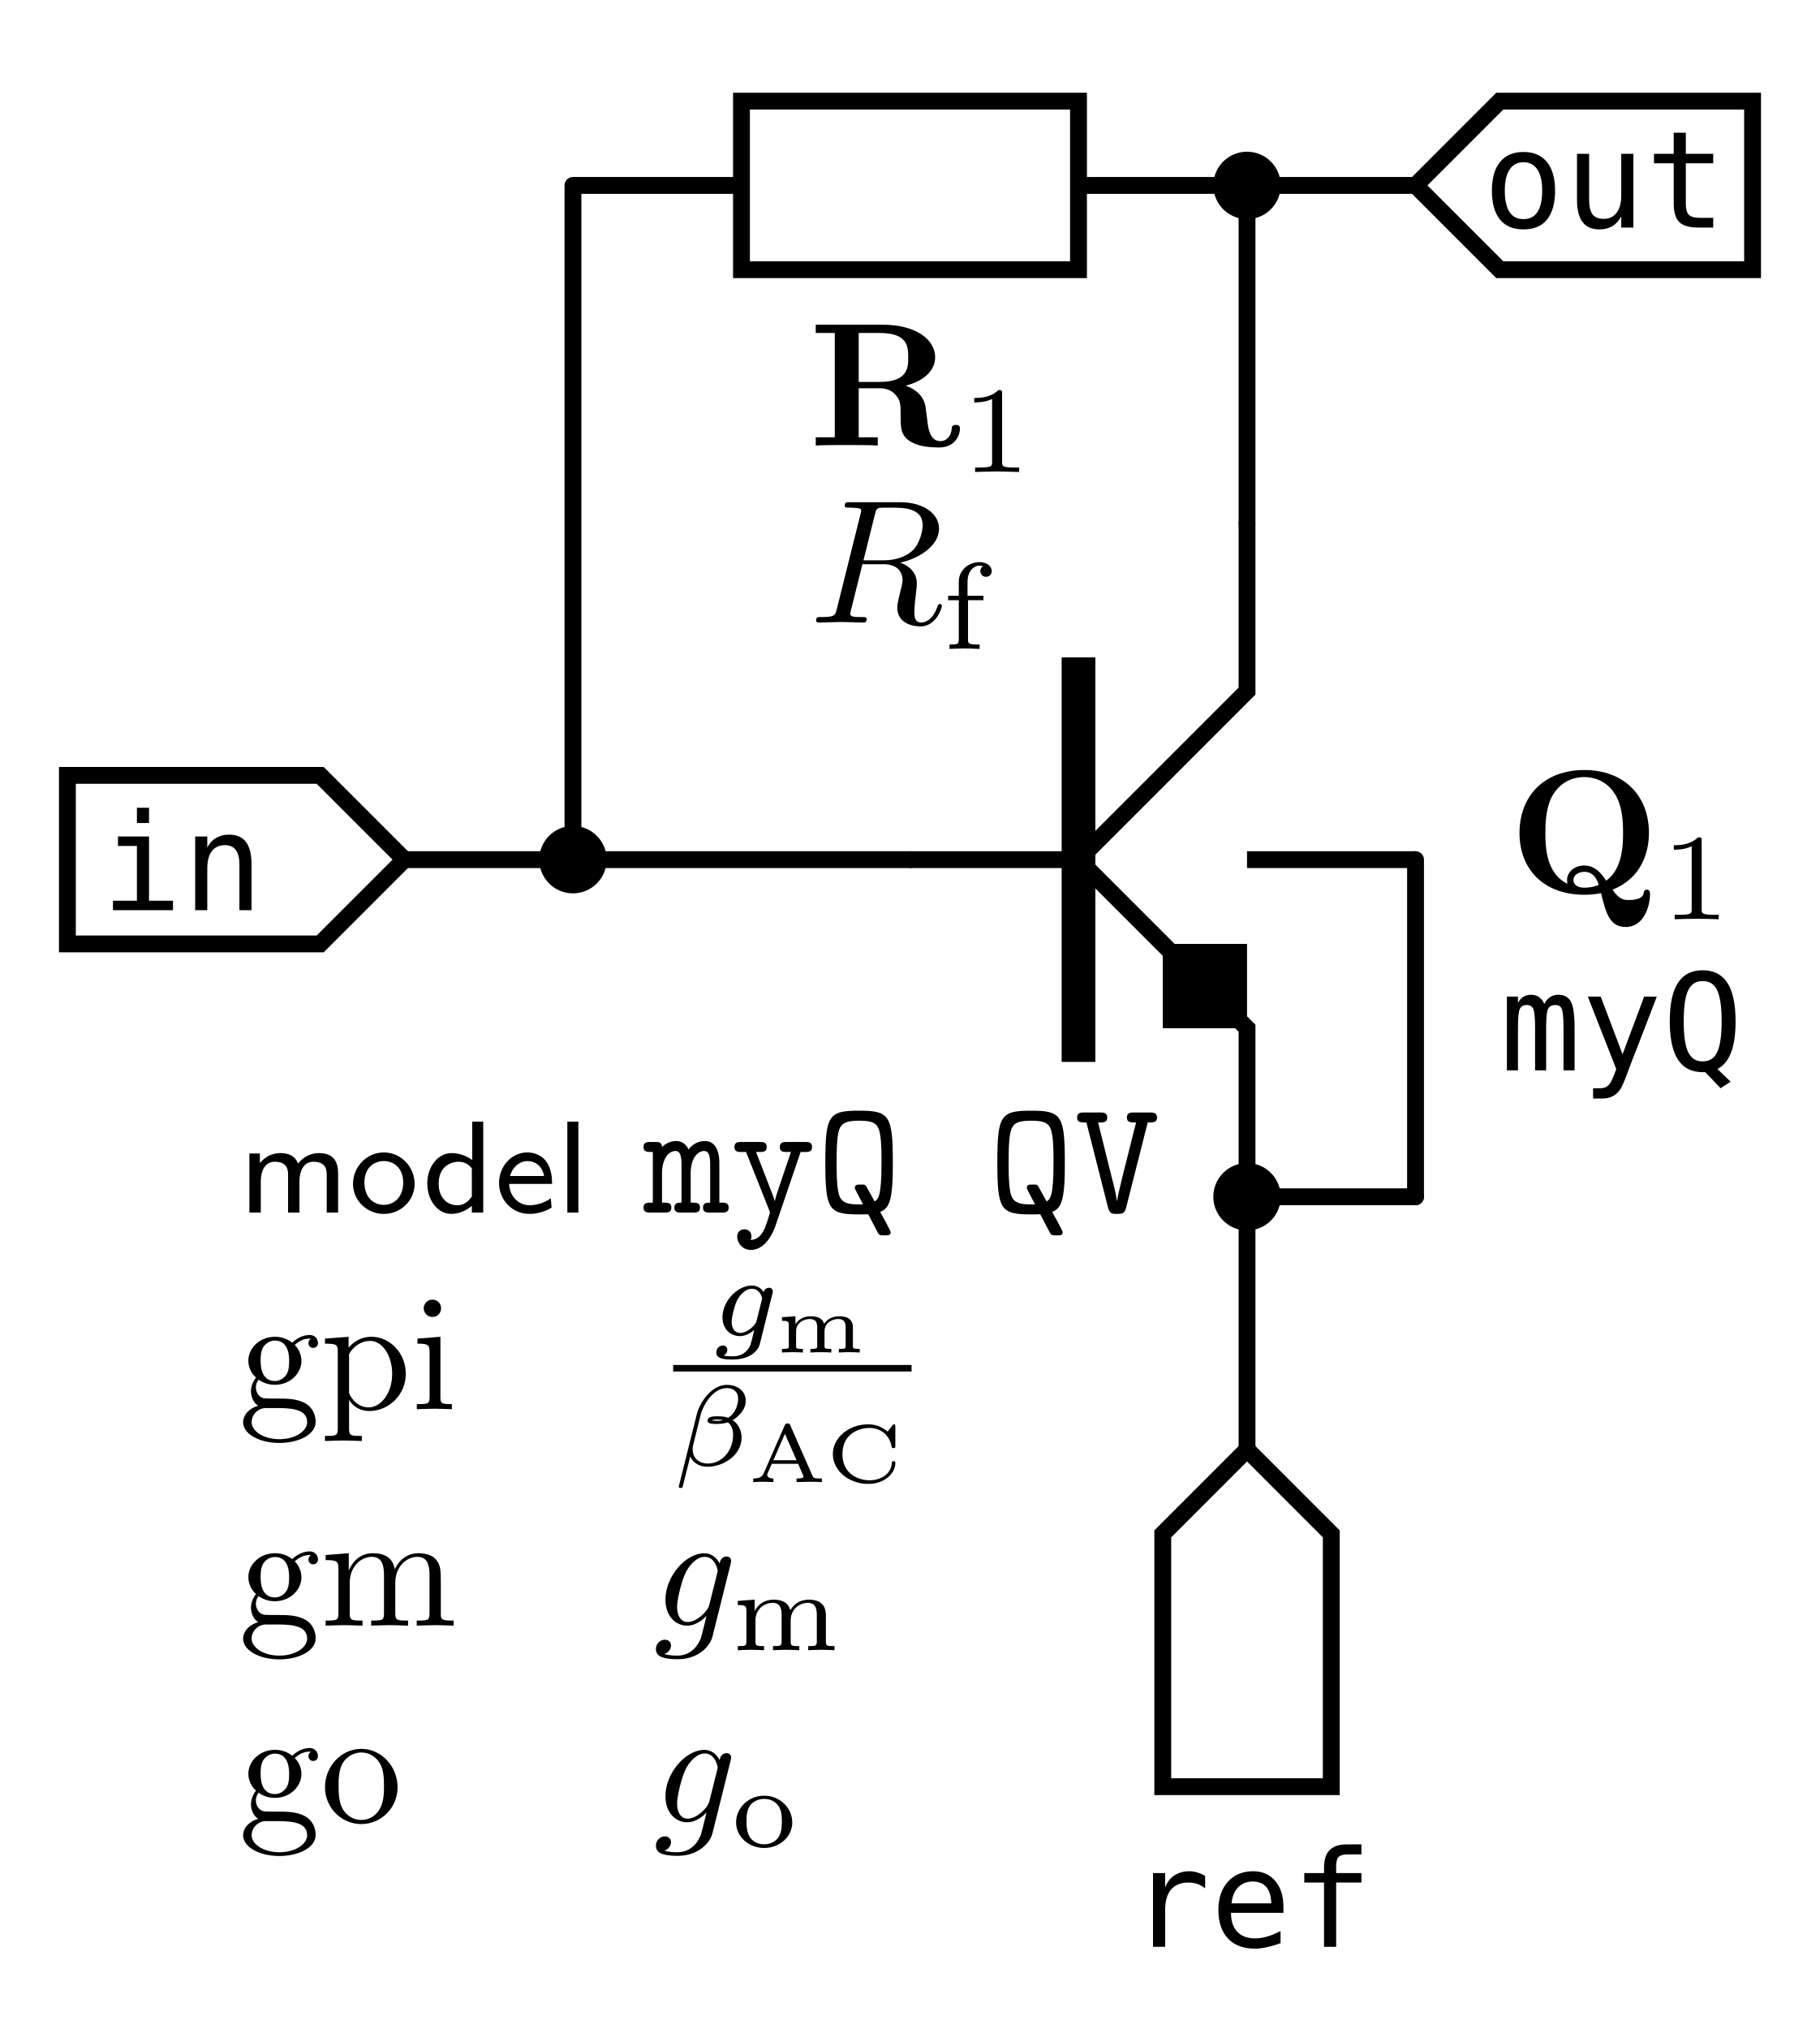
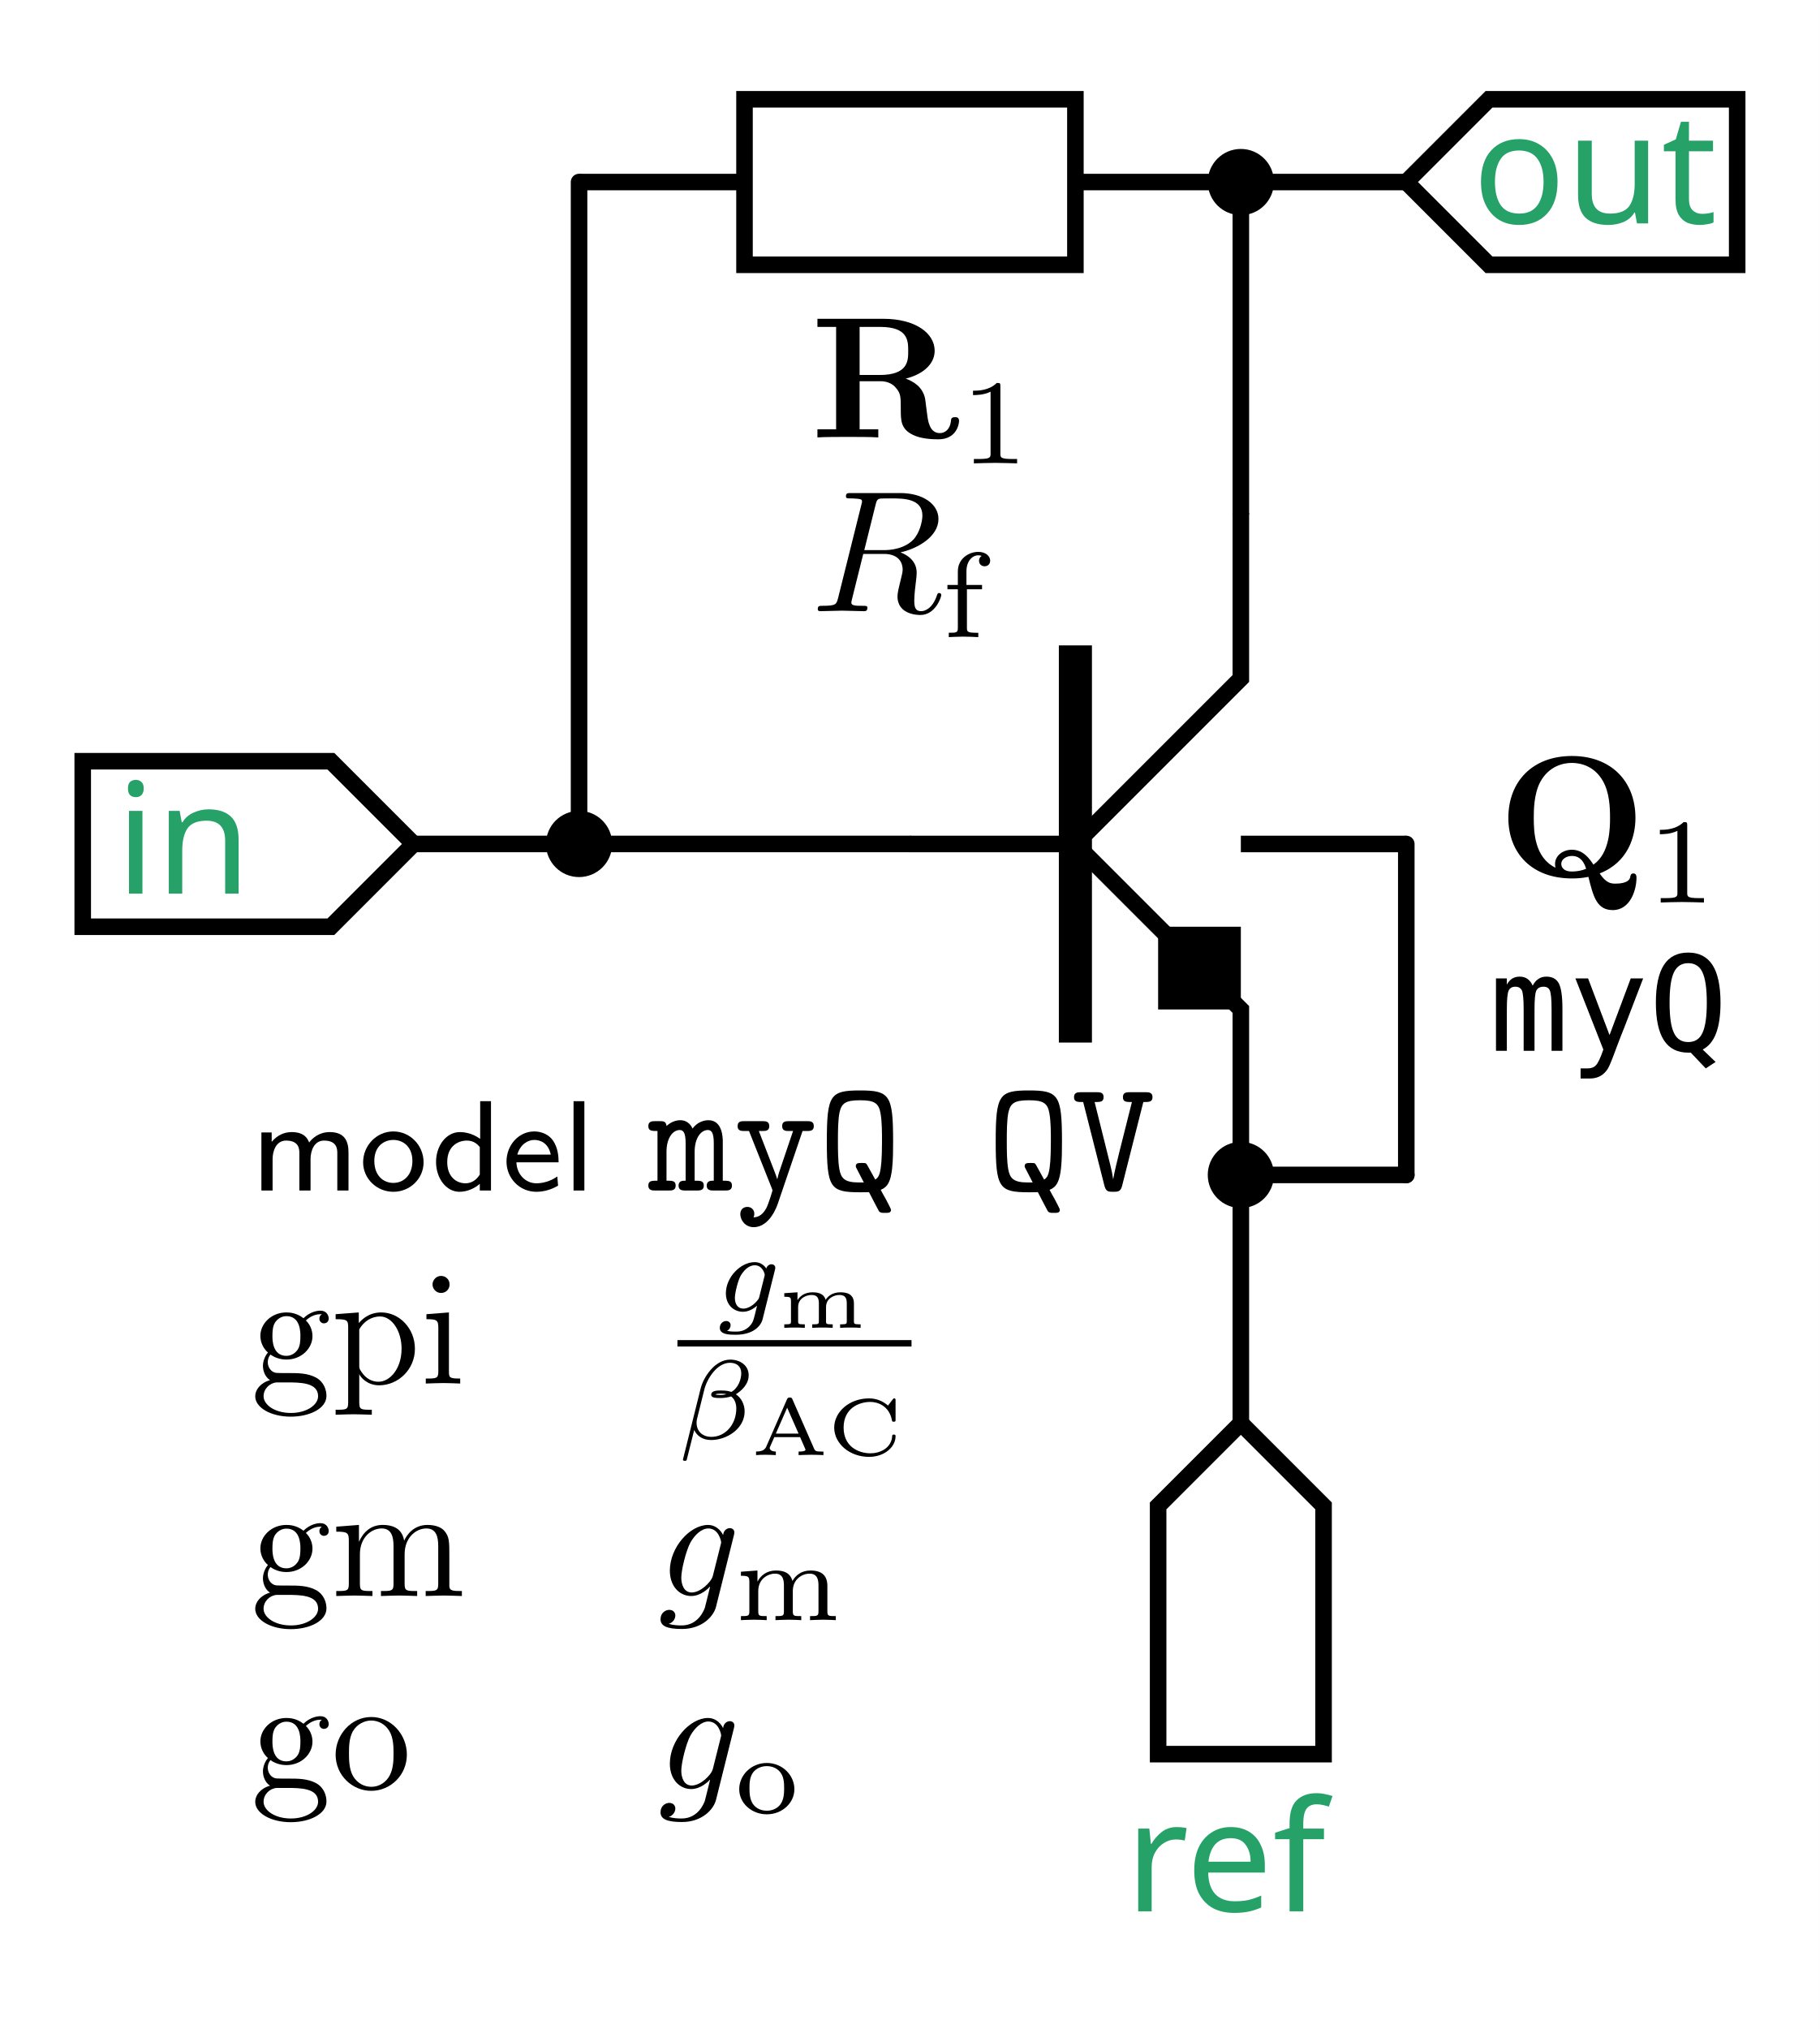
- <svg xmlns="http://www.w3.org/2000/svg" xmlns:xlink="http://www.w3.org/1999/xlink" version="1.1" viewBox="-49.000 -51.000 108.000 120.375" width="54.000mm" height="60.188mm">
+ <svg xmlns="http://www.w3.org/2000/svg" xmlns:xlink="http://www.w3.org/1999/xlink" version="1.1" viewBox="-50.000 -51.000 110.000 122.609" width="55.000mm" height="61.305mm">
  <defs>
    <path id="img0-g5-109" d="M5.733-2.113C5.733-2.72 5.433-3.075 4.686-3.075C4.135-3.075 3.759-2.776 3.571-2.427C3.431-2.922 3.055-3.075 2.545-3.075C1.974-3.075 1.604-2.762 1.409-2.399H1.402V-3.075L.377-2.999V-2.748C.844-2.748 .9-2.699 .9-2.357V-.551C.9-.251 .83-.251 .377-.251V0C.391 0 .879-.028 1.172-.028C1.43-.028 1.911-.007 1.974 0V-.251C1.52-.251 1.451-.251 1.451-.551V-1.806C1.451-2.538 2.029-2.88 2.49-2.88C2.978-2.88 3.041-2.497 3.041-2.141V-.551C3.041-.251 2.971-.251 2.518-.251V0C2.532 0 3.02-.028 3.313-.028C3.571-.028 4.052-.007 4.115 0V-.251C3.661-.251 3.592-.251 3.592-.551V-1.806C3.592-2.538 4.17-2.88 4.631-2.88C5.119-2.88 5.182-2.497 5.182-2.141V-.551C5.182-.251 5.112-.251 4.659-.251V0C4.672 0 5.161-.028 5.454-.028C5.712-.028 6.193-.007 6.256 0V-.251C5.802-.251 5.733-.251 5.733-.551V-2.113Z" />
    <path id="img0-g5-111" d="M3.689-1.485C3.689-2.357 2.943-3.11 1.981-3.11S.272-2.357 .272-1.485C.272-.621 1.039 .07 1.981 .07S3.689-.621 3.689-1.485ZM1.981-.153C1.723-.153 1.346-.237 1.116-.579C.928-.865 .907-1.227 .907-1.548C.907-1.848 .914-2.26 1.158-2.559C1.332-2.762 1.625-2.915 1.981-2.915C2.392-2.915 2.685-2.72 2.838-2.504C3.034-2.232 3.055-1.883 3.055-1.548S3.034-.844 2.831-.558C2.643-.293 2.322-.153 1.981-.153Z" />
    <path id="img0-g6-65" d="M2.615-3.437C2.575-3.527 2.56-3.567 2.441-3.567C2.351-3.567 2.311-3.547 2.267-3.447L.981-.513C.872-.264 .603-.219 .354-.219V0C.538-.015 .747-.02 .932-.02C.996-.02 1.35-.015 1.579 0V-.219C1.3-.219 1.2-.344 1.2-.438C1.2-.468 1.21-.483 1.225-.523L1.484-1.111H3.083L3.387-.413C3.417-.354 3.417-.344 3.417-.339C3.417-.219 3.133-.219 2.989-.219V0C3.183-.005 3.557-.02 3.796-.02C4.05-.02 4.319-.01 4.528 0V-.219H4.399C4.09-.219 4.015-.249 3.955-.384L2.615-3.437ZM2.281-2.934L2.989-1.33H1.579L2.281-2.934Z" />
    <path id="img0-g6-67" d="M4.284-3.372C4.284-3.457 4.284-3.512 4.204-3.512C4.154-3.512 4.139-3.492 4.11-3.452L3.816-3.068C3.512-3.328 3.128-3.512 2.635-3.512C1.43-3.512 .483-2.68 .483-1.704C.483-.717 1.43 .11 2.64 .11C3.601 .11 4.284-.503 4.284-1.166C4.284-1.245 4.264-1.27 4.179-1.27C4.125-1.27 4.08-1.27 4.075-1.186C4.035-.428 3.313-.11 2.73-.11C2.022-.11 1.066-.498 1.066-1.704C1.066-2.889 2.002-3.293 2.725-3.293C3.173-3.293 3.905-3.054 4.065-2.127C4.075-2.067 4.134-2.067 4.174-2.067C4.284-2.067 4.284-2.102 4.284-2.207V-3.372Z" />
    <path id="img0-g6-109" d="M4.722-1.504C4.722-2.117 4.254-2.202 3.88-2.202C3.392-2.202 3.108-1.958 2.969-1.738C2.844-2.197 2.336-2.202 2.152-2.202C1.639-2.202 1.35-1.928 1.225-1.714V-2.202L.408-2.147V-1.928C.777-1.928 .822-1.893 .822-1.649V-.418C.822-.264 .822-.219 .498-.219H.408V0C.623-.015 .832-.02 1.046-.02C1.255-.02 1.469-.015 1.679 0V-.219H1.589C1.265-.219 1.265-.264 1.265-.418V-1.285C1.265-1.838 1.773-2.037 2.097-2.037C2.461-2.037 2.55-1.833 2.55-1.509V-.418C2.55-.264 2.55-.219 2.227-.219H2.137V0C2.351-.015 2.56-.02 2.775-.02C2.984-.02 3.198-.015 3.407 0V-.219H3.318C2.994-.219 2.994-.264 2.994-.418V-1.285C2.994-1.838 3.502-2.037 3.826-2.037C4.189-2.037 4.279-1.833 4.279-1.509V-.418C4.279-.264 4.279-.219 3.955-.219H3.866V0C4.08-.015 4.289-.02 4.503-.02C4.712-.02 4.927-.015 5.136 0V-.219H5.046C4.722-.219 4.722-.264 4.722-.418V-1.504Z" />
    <path id="img0-g3-12" d="M4.414-3.947C4.414-4.561 3.884-4.917 3.271-4.917C2.315-4.917 1.611-3.829 1.437-3.124L.342 1.269C.328 1.318 .398 1.353 .439 1.353C.502 1.353 .558 1.346 .572 1.304L1.039-.558C1.186-.237 1.52 .063 2.085 .063C3.062 .063 4.163-.642 4.163-1.709C4.163-2.12 3.975-2.538 3.619-2.769C3.961-2.985 4.414-3.382 4.414-3.947ZM3.034-2.776C2.929-2.755 2.88-2.727 2.678-2.727C2.566-2.727 2.399-2.734 2.35-2.762C2.42-2.803 2.615-2.81 2.678-2.81C2.783-2.81 2.936-2.803 3.034-2.776ZM3.954-4.073C3.954-3.703 3.773-3.159 3.34-2.915C3.208-2.957 3.075-3.006 2.685-3.006C2.441-3.006 2.092-2.992 2.092-2.741C2.092-2.566 2.308-2.538 2.664-2.538C2.901-2.538 3.11-2.573 3.327-2.636C3.536-2.49 3.647-2.204 3.647-1.897C3.647-.886 2.957-.133 2.106-.133C1.569-.133 1.186-.46 1.186-1.011C1.186-1.081 1.193-1.151 1.206-1.213L1.667-3.068C1.834-3.731 2.448-4.721 3.257-4.721C3.668-4.721 3.954-4.498 3.954-4.073Z" />
    <path id="img0-g3-103" d="M3.71-2.573C3.738-2.678 3.738-2.713 3.738-2.72C3.738-2.873 3.612-2.943 3.501-2.943C3.34-2.943 3.208-2.81 3.18-2.678C3.062-2.866 2.824-3.075 2.462-3.075C1.59-3.075 .676-2.141 .676-1.144C.676-.425 1.165 0 1.736 0C2.057 0 2.364-.16 2.608-.377L2.455 .251C2.378 .544 2.329 .732 2.064 .969C1.757 1.227 1.458 1.227 1.283 1.227C.962 1.227 .872 1.206 .746 1.179C.921 1.095 .969 .928 .969 .83C.969 .663 .837 .572 .697 .572C.502 .572 .3 .732 .3 .997C.3 1.416 .9 1.423 1.29 1.423C2.385 1.423 2.852 .865 2.95 .467L3.71-2.573ZM2.748-.928C2.72-.823 2.72-.809 2.601-.669C2.357-.377 2.022-.195 1.757-.195C1.402-.195 1.234-.495 1.234-.858C1.234-1.165 1.423-1.946 1.604-2.253C1.897-2.741 2.225-2.88 2.462-2.88C2.95-2.88 3.082-2.357 3.082-2.287C3.082-2.273 3.082-2.26 3.062-2.183L2.748-.928Z" />
    <path id="img0-g2-103" d="M4.692-3.756C4.702-3.816 4.722-3.866 4.722-3.935C4.722-4.105 4.603-4.204 4.433-4.204C4.334-4.204 4.065-4.134 4.025-3.776C3.846-4.144 3.497-4.403 3.098-4.403C1.963-4.403 .727-3.009 .727-1.574C.727-.588 1.335 0 2.052 0C2.64 0 3.108-.468 3.208-.578L3.218-.568C3.009 .319 2.889 .727 2.889 .747C2.849 .837 2.511 1.823 1.455 1.823C1.265 1.823 .936 1.813 .658 1.724C.956 1.634 1.066 1.375 1.066 1.205C1.066 1.046 .956 .857 .687 .857C.468 .857 .149 1.036 .149 1.435C.149 1.843 .518 2.042 1.474 2.042C2.72 2.042 3.437 1.265 3.587 .667L4.692-3.756ZM3.397-1.275C3.337-1.016 3.108-.767 2.889-.578C2.68-.399 2.371-.219 2.082-.219C1.584-.219 1.435-.737 1.435-1.136C1.435-1.614 1.724-2.79 1.993-3.298C2.262-3.786 2.69-4.184 3.108-4.184C3.766-4.184 3.905-3.377 3.905-3.328S3.885-3.218 3.875-3.178L3.397-1.275Z" />
    <path id="img0-g4-103" d="M2.212-1.714C1.345-1.714 1.345-2.71 1.345-2.939C1.345-3.208 1.355-3.527 1.504-3.776C1.584-3.895 1.813-4.174 2.212-4.174C3.078-4.174 3.078-3.178 3.078-2.949C3.078-2.68 3.068-2.361 2.919-2.112C2.839-1.993 2.61-1.714 2.212-1.714ZM1.056-1.325C1.056-1.365 1.056-1.594 1.225-1.793C1.614-1.514 2.022-1.484 2.212-1.484C3.138-1.484 3.826-2.172 3.826-2.939C3.826-3.308 3.666-3.676 3.417-3.905C3.776-4.244 4.134-4.294 4.314-4.294C4.334-4.294 4.384-4.294 4.413-4.284C4.304-4.244 4.254-4.134 4.254-4.015C4.254-3.846 4.384-3.726 4.543-3.726C4.643-3.726 4.832-3.796 4.832-4.025C4.832-4.194 4.712-4.513 4.324-4.513C4.125-4.513 3.686-4.453 3.268-4.045C2.849-4.374 2.431-4.403 2.212-4.403C1.285-4.403 .598-3.716 .598-2.949C.598-2.511 .817-2.132 1.066-1.923C.936-1.773 .757-1.445 .757-1.096C.757-.787 .887-.408 1.196-.209C.598-.04 .279 .389 .279 .787C.279 1.504 1.265 2.052 2.481 2.052C3.656 2.052 4.692 1.544 4.692 .767C4.692 .418 4.553-.09 4.045-.369C3.517-.648 2.939-.648 2.331-.648C2.082-.648 1.654-.648 1.584-.658C1.265-.697 1.056-1.006 1.056-1.325ZM2.491 1.823C1.484 1.823 .797 1.315 .797 .787C.797 .329 1.176-.04 1.614-.07H2.202C3.059-.07 4.174-.07 4.174 .787C4.174 1.325 3.467 1.823 2.491 1.823Z" />
    <path id="img0-g4-105" d="M1.763-4.403L.369-4.294V-3.985C1.016-3.985 1.106-3.925 1.106-3.437V-.757C1.106-.309 .996-.309 .329-.309V0C.648-.01 1.186-.03 1.425-.03C1.773-.03 2.122-.01 2.461 0V-.309C1.803-.309 1.763-.359 1.763-.747V-4.403ZM1.803-6.137C1.803-6.456 1.554-6.665 1.275-6.665C.966-6.665 .747-6.396 .747-6.137C.747-5.868 .966-5.609 1.275-5.609C1.554-5.609 1.803-5.818 1.803-6.137Z" />
    <path id="img0-g4-109" d="M1.096-3.427V-.757C1.096-.309 .986-.309 .319-.309V0C.667-.01 1.176-.03 1.445-.03C1.704-.03 2.222-.01 2.56 0V-.309C1.893-.309 1.783-.309 1.783-.757V-2.59C1.783-3.626 2.491-4.184 3.128-4.184C3.756-4.184 3.866-3.646 3.866-3.078V-.757C3.866-.309 3.756-.309 3.088-.309V0C3.437-.01 3.945-.03 4.214-.03C4.473-.03 4.991-.01 5.33 0V-.309C4.663-.309 4.553-.309 4.553-.757V-2.59C4.553-3.626 5.26-4.184 5.898-4.184C6.526-4.184 6.635-3.646 6.635-3.078V-.757C6.635-.309 6.526-.309 5.858-.309V0C6.207-.01 6.715-.03 6.984-.03C7.243-.03 7.761-.01 8.1 0V-.309C7.582-.309 7.333-.309 7.323-.608V-2.511C7.323-3.367 7.323-3.676 7.014-4.035C6.874-4.204 6.545-4.403 5.968-4.403C5.131-4.403 4.692-3.806 4.523-3.427C4.384-4.294 3.646-4.403 3.198-4.403C2.471-4.403 2.002-3.975 1.724-3.357V-4.403L.319-4.294V-3.985C1.016-3.985 1.096-3.915 1.096-3.427Z" />
    <path id="img0-g4-111" d="M4.692-2.132C4.692-3.407 3.696-4.463 2.491-4.463C1.245-4.463 .279-3.377 .279-2.132C.279-.847 1.315 .11 2.481 .11C3.686 .11 4.692-.867 4.692-2.132ZM2.491-.139C2.062-.139 1.624-.349 1.355-.807C1.106-1.245 1.106-1.853 1.106-2.212C1.106-2.6 1.106-3.138 1.345-3.577C1.614-4.035 2.082-4.244 2.481-4.244C2.919-4.244 3.347-4.025 3.606-3.597S3.866-2.59 3.866-2.212C3.866-1.853 3.866-1.315 3.646-.877C3.427-.428 2.989-.139 2.491-.139Z" />
    <path id="img0-g4-112" d="M1.714-3.746V-4.403L.279-4.294V-3.985C.986-3.985 1.056-3.925 1.056-3.487V1.176C1.056 1.624 .946 1.624 .279 1.624V1.933C.618 1.923 1.136 1.903 1.395 1.903C1.664 1.903 2.172 1.923 2.521 1.933V1.624C1.853 1.624 1.743 1.624 1.743 1.176V-.498V-.588C1.793-.428 2.212 .11 2.969 .11C4.154 .11 5.191-.867 5.191-2.152C5.191-3.417 4.224-4.403 3.108-4.403C2.331-4.403 1.913-3.965 1.714-3.746ZM1.743-1.136V-3.357C2.032-3.866 2.521-4.154 3.029-4.154C3.756-4.154 4.364-3.278 4.364-2.152C4.364-.946 3.666-.11 2.929-.11C2.531-.11 2.152-.309 1.883-.717C1.743-.927 1.743-.936 1.743-1.136Z" />
    <path id="img0-g0-81" d="M4.214 1.385C4.364 1.385 4.533 1.385 4.533 1.196C4.533 1.136 4.334 .777 4.224 .558C4.144 .428 3.965 .09 3.895-.04C4.334-.219 4.513-.568 4.603-1.375C4.663-1.913 4.663-2.58 4.663-3.039C4.663-5.918 4.453-6.197 2.61-6.197S.558-5.928 .558-3.039C.558-.159 .767 .11 2.61 .11C2.74 .11 3.059 .11 3.168 .1C3.228 .229 3.756 1.225 3.776 1.265C3.856 1.385 3.965 1.385 4.125 1.385H4.214ZM2.849-.498H2.531C1.634-.498 1.435-.777 1.335-1.315C1.245-1.823 1.245-2.501 1.245-3.039C1.245-3.597 1.245-4.364 1.345-4.842C1.474-5.39 1.694-5.589 2.61-5.589C3.497-5.589 3.776-5.42 3.885-4.772C3.975-4.264 3.975-3.587 3.975-3.049C3.975-.966 3.776-.827 3.557-.677L3.078-1.544C2.989-1.694 2.979-1.704 2.78-1.704H2.67C2.531-1.704 2.351-1.704 2.351-1.514C2.351-1.465 2.361-1.435 2.391-1.385L2.849-.498Z" />
    <path id="img0-g0-86" d="M4.473-5.479C4.832-5.479 5.041-5.479 5.041-5.788C5.041-6.087 4.782-6.087 4.633-6.087H3.616C3.467-6.087 3.208-6.087 3.208-5.788C3.208-5.479 3.417-5.479 3.766-5.479L2.999-2.431C2.869-1.903 2.68-1.146 2.61-.717H2.6C2.55-1.066 2.511-1.235 2.421-1.604L1.455-5.479C1.803-5.479 2.012-5.479 2.012-5.788C2.012-6.087 1.753-6.087 1.604-6.087H.588C.438-6.087 .179-6.087 .179-5.788C.179-5.479 .389-5.479 .747-5.479L2.062-.299C2.162 .08 2.321 .08 2.61 .08C2.879 .08 3.068 .08 3.158-.289L4.473-5.479Z" />
    <path id="img0-g0-109" d="M1.086-3.995C1.066-4.294 .867-4.294 .687-4.294H.369C.219-4.294-.04-4.294-.04-3.995C-.04-3.686 .169-3.686 .528-3.686V-.608C.169-.608-.04-.608-.04-.299C-.04 0 .229 0 .369 0H1.245C1.395 0 1.654 0 1.654-.299C1.654-.608 1.445-.608 1.086-.608V-2.391C1.086-3.278 1.494-3.746 1.903-3.746C2.132-3.746 2.271-3.577 2.271-2.929V-.608C2.082-.608 1.833-.608 1.833-.299C1.833 0 2.102 0 2.242 0H2.989C3.138 0 3.397 0 3.397-.299C3.397-.608 3.188-.608 2.829-.608V-2.391C2.829-3.278 3.238-3.746 3.646-3.746C3.875-3.746 4.015-3.577 4.015-2.929V-.608C3.826-.608 3.577-.608 3.577-.299C3.577 0 3.846 0 3.985 0H4.732C4.882 0 5.141 0 5.141-.299C5.141-.608 4.932-.608 4.573-.608V-3.019C4.573-3.218 4.573-4.354 3.686-4.354C3.387-4.354 2.979-4.224 2.7-3.836C2.55-4.174 2.271-4.354 1.943-4.354C1.624-4.354 1.325-4.214 1.086-3.995Z" />
    <path id="img0-g0-121" d="M4.284-3.686H4.583C4.732-3.686 4.981-3.686 4.981-3.985C4.981-4.294 4.742-4.294 4.583-4.294H3.417C3.268-4.294 3.019-4.294 3.019-3.995C3.019-3.686 3.258-3.686 3.417-3.686H3.696L2.979-1.564C2.849-1.196 2.79-1.016 2.72-.707H2.71C2.66-.897 2.57-1.106 2.501-1.295L1.574-3.686H1.823C1.973-3.686 2.222-3.686 2.222-3.985C2.222-4.294 1.983-4.294 1.823-4.294H.658C.498-4.294 .259-4.294 .259-3.985C.259-3.686 .508-3.686 .658-3.686H.966L2.381-.13C2.421-.03 2.421-.01 2.421 0C2.421 .02 2.172 .837 2.042 1.086C1.753 1.634 1.395 1.654 1.245 1.664C1.245 1.654 1.295 1.574 1.295 1.445C1.295 1.196 1.116 1.016 .867 1.016C.598 1.016 .428 1.196 .428 1.455C.428 1.873 .767 2.271 1.255 2.271C2.252 2.271 2.7 .956 2.74 .847L4.284-3.686Z" />
    <path id="img0-g1-100" d="M3.69-5.531H3.021V-3.196C2.511-3.571 1.993-3.618 1.761-3.618C.925-3.618 .287-2.782 .287-1.769S.917 .08 1.737 .08C2.232 .08 2.694-.143 2.997-.414V0H3.69V-5.531ZM2.997-.988C2.798-.662 2.495-.446 2.112-.446C1.554-.446 .98-.837 .98-1.761C.98-2.758 1.658-3.092 2.2-3.092C2.519-3.092 2.79-2.957 2.997-2.686V-.988Z" />
    <path id="img0-g1-101" d="M3.427-.869C2.981-.55 2.479-.446 2.136-.446C1.443-.446 .917-1.012 .893-1.745H3.507C3.507-2.112 3.467-2.646 3.156-3.1C2.869-3.507 2.391-3.658 2-3.658C1.028-3.658 .279-2.805 .279-1.793C.279-.773 1.076 .08 2.128 .08C2.59 .08 3.068-.056 3.475-.303L3.427-.869ZM.948-2.224C1.132-2.861 1.602-3.132 2-3.132C2.351-3.132 2.869-2.965 3.021-2.224H.948Z" />
    <path id="img0-g1-108" d="M1.339-5.531H.669V0H1.339V-5.531Z" />
    <path id="img0-g1-109" d="M6.057-2.359C6.057-2.981 5.874-3.618 4.894-3.618C4.224-3.618 3.81-3.228 3.618-2.973C3.539-3.188 3.339-3.618 2.542-3.618C2.088-3.618 1.65-3.435 1.299-3.013V-3.595H.662V0H1.355V-1.937C1.355-2.463 1.578-3.092 2.192-3.092C3.013-3.092 3.013-2.534 3.013-2.303V0H3.706V-1.937C3.706-2.463 3.929-3.092 4.543-3.092C5.364-3.092 5.364-2.534 5.364-2.303V0H6.057V-2.359Z" />
    <path id="img0-g1-111" d="M3.985-1.745C3.985-2.798 3.148-3.658 2.112-3.658S.239-2.79 .239-1.745C.239-.733 1.084 .08 2.112 .08C3.148 .08 3.985-.733 3.985-1.745ZM2.112-.47C1.482-.47 .933-.933 .933-1.833S1.522-3.132 2.112-3.132C2.71-3.132 3.292-2.718 3.292-1.833C3.292-.925 2.726-.47 2.112-.47Z" />
    <path id="lt0-g1-49" d="M2.336-4.435C2.336-4.624 2.322-4.631 2.127-4.631C1.681-4.191 1.046-4.184 .76-4.184V-3.933C.928-3.933 1.388-3.933 1.771-4.129V-.572C1.771-.342 1.771-.251 1.074-.251H.809V0C.934-.007 1.792-.028 2.05-.028C2.267-.028 3.145-.007 3.299 0V-.251H3.034C2.336-.251 2.336-.342 2.336-.572V-4.435Z" />
    <path id="lt0-g0-81" d="M5.898-.179C7.532-.817 7.96-2.291 7.96-3.377C7.96-5.529 6.516-6.944 4.304-6.944C2.022-6.944 .638-5.469 .638-3.377C.638-1.345 1.993 .11 4.304 .11C4.523 .11 4.852 .1 5.25 .02C5.529 1.146 5.729 1.933 6.655 1.933C7.671 1.933 8.02 .757 8.02 .08C8.02 0 8.02-.179 7.841-.179C7.691-.179 7.671-.05 7.661 .02C7.601 .399 6.984 .408 6.814 .408C6.585 .408 6.286 .408 5.898-.179ZM3.357-.508C2.132-1.096 2.102-2.61 2.102-3.387C2.102-3.786 2.102-4.732 2.471-5.44C2.989-6.396 3.846-6.545 4.294-6.545C4.832-6.545 5.609-6.346 6.087-5.499C6.466-4.832 6.496-3.975 6.496-3.387C6.496-2.829 6.496-1.345 5.539-.687C5.32-1.016 4.961-1.544 4.294-1.544C3.786-1.544 3.328-1.205 3.328-.727C3.328-.667 3.337-.558 3.357-.508ZM5.121-.448C4.872-.339 4.573-.289 4.304-.289C3.756-.289 3.686-.608 3.686-.727C3.686-.996 3.975-1.186 4.304-1.186C4.583-1.186 4.922-1.076 5.121-.448Z" />
    <path id="lt1-g1-49" d="M2.336-4.435C2.336-4.624 2.322-4.631 2.127-4.631C1.681-4.191 1.046-4.184 .76-4.184V-3.933C.928-3.933 1.388-3.933 1.771-4.129V-.572C1.771-.342 1.771-.251 1.074-.251H.809V0C.934-.007 1.792-.028 2.05-.028C2.267-.028 3.145-.007 3.299 0V-.251H3.034C2.336-.251 2.336-.342 2.336-.572V-4.435Z" />
    <path id="lt1-g0-82" d="M2.819-3.597V-6.366H3.995C5.599-6.366 5.619-5.589 5.619-4.981C5.619-4.423 5.619-3.597 3.975-3.597H2.819ZM5.479-3.387C6.635-3.686 7.143-4.334 7.143-4.991C7.143-5.998 6.047-6.834 4.174-6.834H.389V-6.366H1.465V-.468H.389V0C.747-.03 1.724-.03 2.142-.03S3.537-.03 3.895 0V-.468H2.819V-3.238H3.985C4.125-3.238 4.563-3.238 4.872-2.899C5.191-2.55 5.191-2.361 5.191-1.634C5.191-.976 5.191-.488 5.888-.149C6.326 .07 6.944 .11 7.352 .11C8.418 .11 8.548-.787 8.548-.946C8.548-1.166 8.408-1.166 8.309-1.166C8.1-1.166 8.09-1.066 8.08-.936C8.03-.468 7.741-.249 7.442-.249C6.844-.249 6.755-.956 6.705-1.375C6.685-1.484 6.605-2.172 6.595-2.222C6.456-2.919 5.908-3.228 5.479-3.387Z" />
    <path id="lt2-g1-102" d="M1.437-2.755H2.308V-3.006H1.409V-3.787C1.409-4.421 1.785-4.714 2.085-4.714C2.148-4.714 2.218-4.7 2.287-4.679C2.19-4.624 2.134-4.512 2.134-4.4C2.134-4.212 2.267-4.08 2.455-4.08S2.776-4.212 2.776-4.4C2.776-4.7 2.476-4.91 2.092-4.91C1.541-4.91 .914-4.519 .914-3.787V-3.006H.314V-2.755H.914V-.551C.914-.251 .844-.251 .391-.251V0C.425 0 .9-.028 1.186-.028C1.485-.028 1.792-.014 2.092 0V-.251H1.953C1.437-.251 1.437-.328 1.437-.565V-2.755Z" />
    <path id="lt2-g0-82" d="M3.736-6.117C3.796-6.356 3.826-6.456 4.015-6.486C4.105-6.496 4.423-6.496 4.623-6.496C5.33-6.496 6.436-6.496 6.436-5.509C6.436-5.171 6.276-4.483 5.888-4.095C5.629-3.836 5.101-3.517 4.204-3.517H3.088L3.736-6.117ZM5.171-3.387C6.177-3.606 7.362-4.304 7.362-5.31C7.362-6.167 6.466-6.804 5.161-6.804H2.321C2.122-6.804 2.032-6.804 2.032-6.605C2.032-6.496 2.122-6.496 2.311-6.496C2.331-6.496 2.521-6.496 2.69-6.476C2.869-6.456 2.959-6.446 2.959-6.316C2.959-6.276 2.949-6.247 2.919-6.127L1.584-.777C1.484-.389 1.465-.309 .677-.309C.498-.309 .408-.309 .408-.11C.408 0 .528 0 .548 0C.827 0 1.524-.03 1.803-.03S2.79 0 3.068 0C3.148 0 3.268 0 3.268-.199C3.268-.309 3.178-.309 2.989-.309C2.62-.309 2.341-.309 2.341-.488C2.341-.548 2.361-.598 2.371-.658L3.029-3.298H4.214C5.121-3.298 5.3-2.74 5.3-2.391C5.3-2.242 5.22-1.933 5.161-1.704C5.091-1.425 5.001-1.056 5.001-.857C5.001 .219 6.197 .219 6.326 .219C7.173 .219 7.522-.787 7.522-.927C7.522-1.046 7.412-1.046 7.402-1.046C7.313-1.046 7.293-.976 7.273-.907C7.024-.169 6.595 0 6.366 0C6.037 0 5.968-.219 5.968-.608C5.968-.917 6.027-1.425 6.067-1.743C6.087-1.883 6.107-2.072 6.107-2.212C6.107-2.979 5.44-3.288 5.171-3.387Z" />
  </defs>
-   <rect x="-49.000" y="-51.000" width="108.000" height="120.375" fill="white" />
+   <rect x="-50.000" y="-51.000" width="110.000" height="122.609" fill="white" />
  <polyline points="35.00,-40.00 25.00,-40.00" fill="none" stroke="#000000" stroke-width="1.00" stroke-linecap="round" stroke-linejoin="round" />
  <polyline points="25.00,-20.00 25.00,-40.00" fill="none" stroke="#000000" stroke-width="1.00" stroke-linecap="round" stroke-linejoin="round" />
  <polyline points="5.00,0.00 -15.00,0.00" fill="none" stroke="#000000" stroke-width="1.00" stroke-linecap="round" stroke-linejoin="round" />
  <polyline points="-15.00,0.00 -15.00,-40.00" fill="none" stroke="#000000" stroke-width="1.00" stroke-linecap="round" stroke-linejoin="round" />
  <polyline points="-25.00,0.00 -15.00,0.00" fill="none" stroke="#000000" stroke-width="1.00" stroke-linecap="round" stroke-linejoin="round" />
  <polyline points="25.00,20.00 25.00,35.00" fill="none" stroke="#000000" stroke-width="1.00" stroke-linecap="round" stroke-linejoin="round" />
  <polyline points="35.00,0.00 35.00,20.00" fill="none" stroke="#000000" stroke-width="1.00" stroke-linecap="round" stroke-linejoin="round" />
  <polyline points="35.00,20.00 25.00,20.00" fill="none" stroke="#000000" stroke-width="1.00" stroke-linecap="round" stroke-linejoin="round" />
  <g transform="translate(-34.846,15.000) scale(0.975698,0.975698) translate(-5.978,24.723)">
    <g id="img0-page1">
      <use x="5.978" y="-18.635" xlink:href="#img0-g1-109" />
      <use x="12.702" y="-18.635" xlink:href="#img0-g1-111" />
      <use x="17.172" y="-18.635" xlink:href="#img0-g1-100" />
      <use x="21.544" y="-18.635" xlink:href="#img0-g1-101" />
      <use x="25.308" y="-18.635" xlink:href="#img0-g1-108" />
      <use x="30.649" y="-18.635" xlink:href="#img0-g0-109" />
      <use x="35.88" y="-18.635" xlink:href="#img0-g0-121" />
      <use x="41.11" y="-18.635" xlink:href="#img0-g0-81" />
      <use x="51.571" y="-18.635" xlink:href="#img0-g0-81" />
      <use x="56.801" y="-18.635" xlink:href="#img0-g0-86" />
      <use x="5.978" y="-6.68" xlink:href="#img0-g4-103" />
      <use x="10.959" y="-6.68" xlink:href="#img0-g4-112" />
      <use x="16.494" y="-6.68" xlink:href="#img0-g4-105" />
      <use x="34.737" y="-11.124" xlink:href="#img0-g3-103" />
      <use x="38.624" y="-10.128" xlink:href="#img0-g6-109" />
      <rect x="32.412" y="-9.37" height=".398" width="14.501" />
      <use x="32.412" y="-3.244" xlink:href="#img0-g3-12" />
      <use x="36.929" y="-2.248" xlink:href="#img0-g6-65" />
      <use x="41.641" y="-2.248" xlink:href="#img0-g6-67" />
      <use x="5.978" y="6.48" xlink:href="#img0-g4-103" />
      <use x="10.959" y="6.48" xlink:href="#img0-g4-109" />
      <use x="31.216" y="6.48" xlink:href="#img0-g2-103" />
      <use x="35.968" y="7.975" xlink:href="#img0-g5-109" />
      <use x="5.978" y="18.436" xlink:href="#img0-g4-103" />
      <use x="10.959" y="18.436" xlink:href="#img0-g4-111" />
      <use x="31.216" y="18.436" xlink:href="#img0-g2-103" />
      <use x="35.968" y="19.93" xlink:href="#img0-g5-111" />
    </g>
  </g>
  <g transform="translate(15.00,0.00)" font-size="7pt">
    <polyline points="10 -20 10 -10 0 0" stroke="black" stroke-width="1" fill="none" />
    <polyline points="10 20 10 10 0 0" stroke="black" stroke-width="1" fill="none" />
    <polyline points="10 10 10 5 5 5 5 10 10 10" stroke="black" stroke-width="0" fill="black" />
    <line x1="0" y1="-12" x2="0" y2="12" stroke="black" stroke-width="2" />
    <line x1="-10" y1="0" x2="0" y2="0" stroke="black" stroke-width="1" />
    <line x1="10" y1="0" x2="20" y2="0" stroke="black" stroke-width="1" />
  </g>
  <g transform="translate(40.500,-5.203) scale(1.049081,1.049081) translate(-0.000,6.877)" fill="#000000">
    <g id="lt0-page1">
      <use x="0" y="-.042" xlink:href="#lt0-g0-81" />
      <use x="8.607" y="1.453" xlink:href="#lt0-g1-49" />
    </g>
  </g>
  <text x="40.00" y="12.50" font-family="monospace" font-size="6.0pt" fill="#000000">myQ</text>
  <g transform="translate(5.00,-40.00) rotate(90.000)" font-size="7pt">
    <rect x="-5" y="-10" width="10" height="20" fill="none" stroke="black" stroke-width="1" />
    <line x1="0" y1="-20" x2="0" y2="-10" stroke="black" stroke-width="1" />
    <line x1="0" y1="10" x2="0" y2="20" stroke="black" stroke-width="1" />
  </g>
  <g transform="translate(-1.000,-31.739) scale(1.049081,1.049081) translate(-0.000,6.656)" fill="#000000">
    <g id="lt1-page1">
      <use x="0" y=".18" xlink:href="#lt1-g0-82" />
      <use x="8.593" y="1.674" xlink:href="#lt1-g1-49" />
    </g>
  </g>
  <g transform="translate(-1.000,-21.210) scale(1.049081,1.049081) translate(-0.000,6.642)" fill="#000000">
    <g id="lt2-page1">
      <use x="0" y=".166" xlink:href="#lt2-g0-82" />
      <use x="7.565" y="1.66" xlink:href="#lt2-g1-102" />
    </g>
  </g>
  <g transform="translate(-25.00,0.00) rotate(90.000)" font-size="7pt">
    <polyline points="0 0  5 5  5 20  -5 20  -5 5  0 0" fill="white" stroke="black" stroke-width="1" />
  </g>
-   <text x="-43.00" y="3.00" font-family="monospace" font-size="6.0pt" fill="#000000">in</text>
+   <text x="-43.00" y="3.00" font-family="sans-serif" font-size="7.0pt" fill="#26a269">in</text>
  <g transform="translate(25.00,35.00)" font-size="7pt">
    <polyline points="0 0  5 5  5 20  -5 20  -5 5  0 0" fill="white" stroke="black" stroke-width="1" />
  </g>
-   <text x="18.00" y="64.50" font-family="monospace" font-size="6.0pt" fill="#000000">ref</text>
+   <text x="18.00" y="64.50" font-family="sans-serif" font-size="7.0pt" fill="#26a269">ref</text>
  <g transform="translate(35.00,-40.00) rotate(270.000)" font-size="7pt">
    <polyline points="0 0  5 5  5 20  -5 20  -5 5  0 0" fill="white" stroke="black" stroke-width="1" />
  </g>
-   <text x="39.00" y="-37.50" font-family="monospace" font-size="6.0pt" fill="#000000">out</text>
+   <text x="39.00" y="-37.50" font-family="sans-serif" font-size="7.0pt" fill="#26a269">out</text>
  <circle cx="25.00" cy="-40.00" r="2.00" fill="#000000" />
  <circle cx="-15.00" cy="0.00" r="2.00" fill="#000000" />
  <circle cx="25.00" cy="20.00" r="2.00" fill="#000000" />
</svg>
